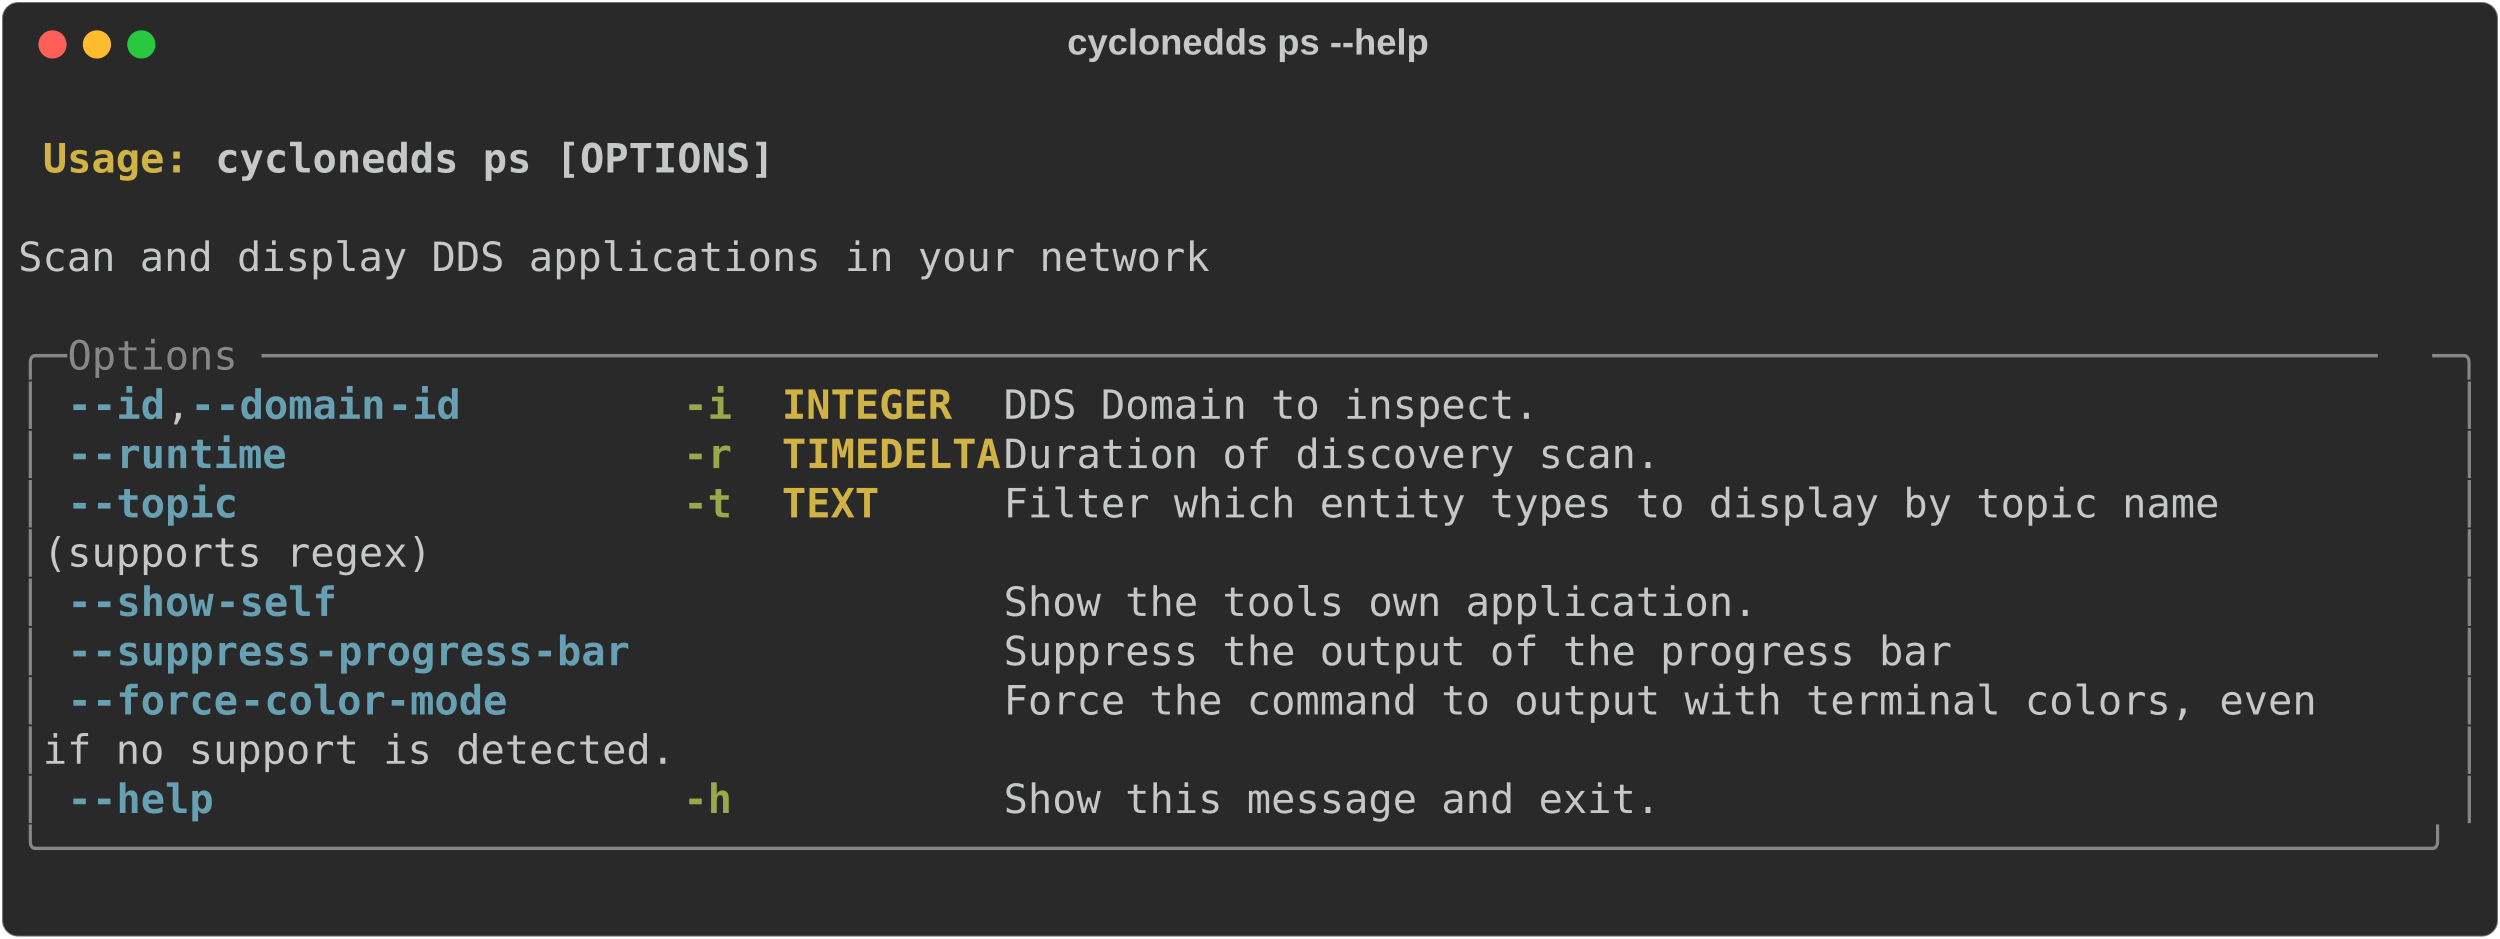
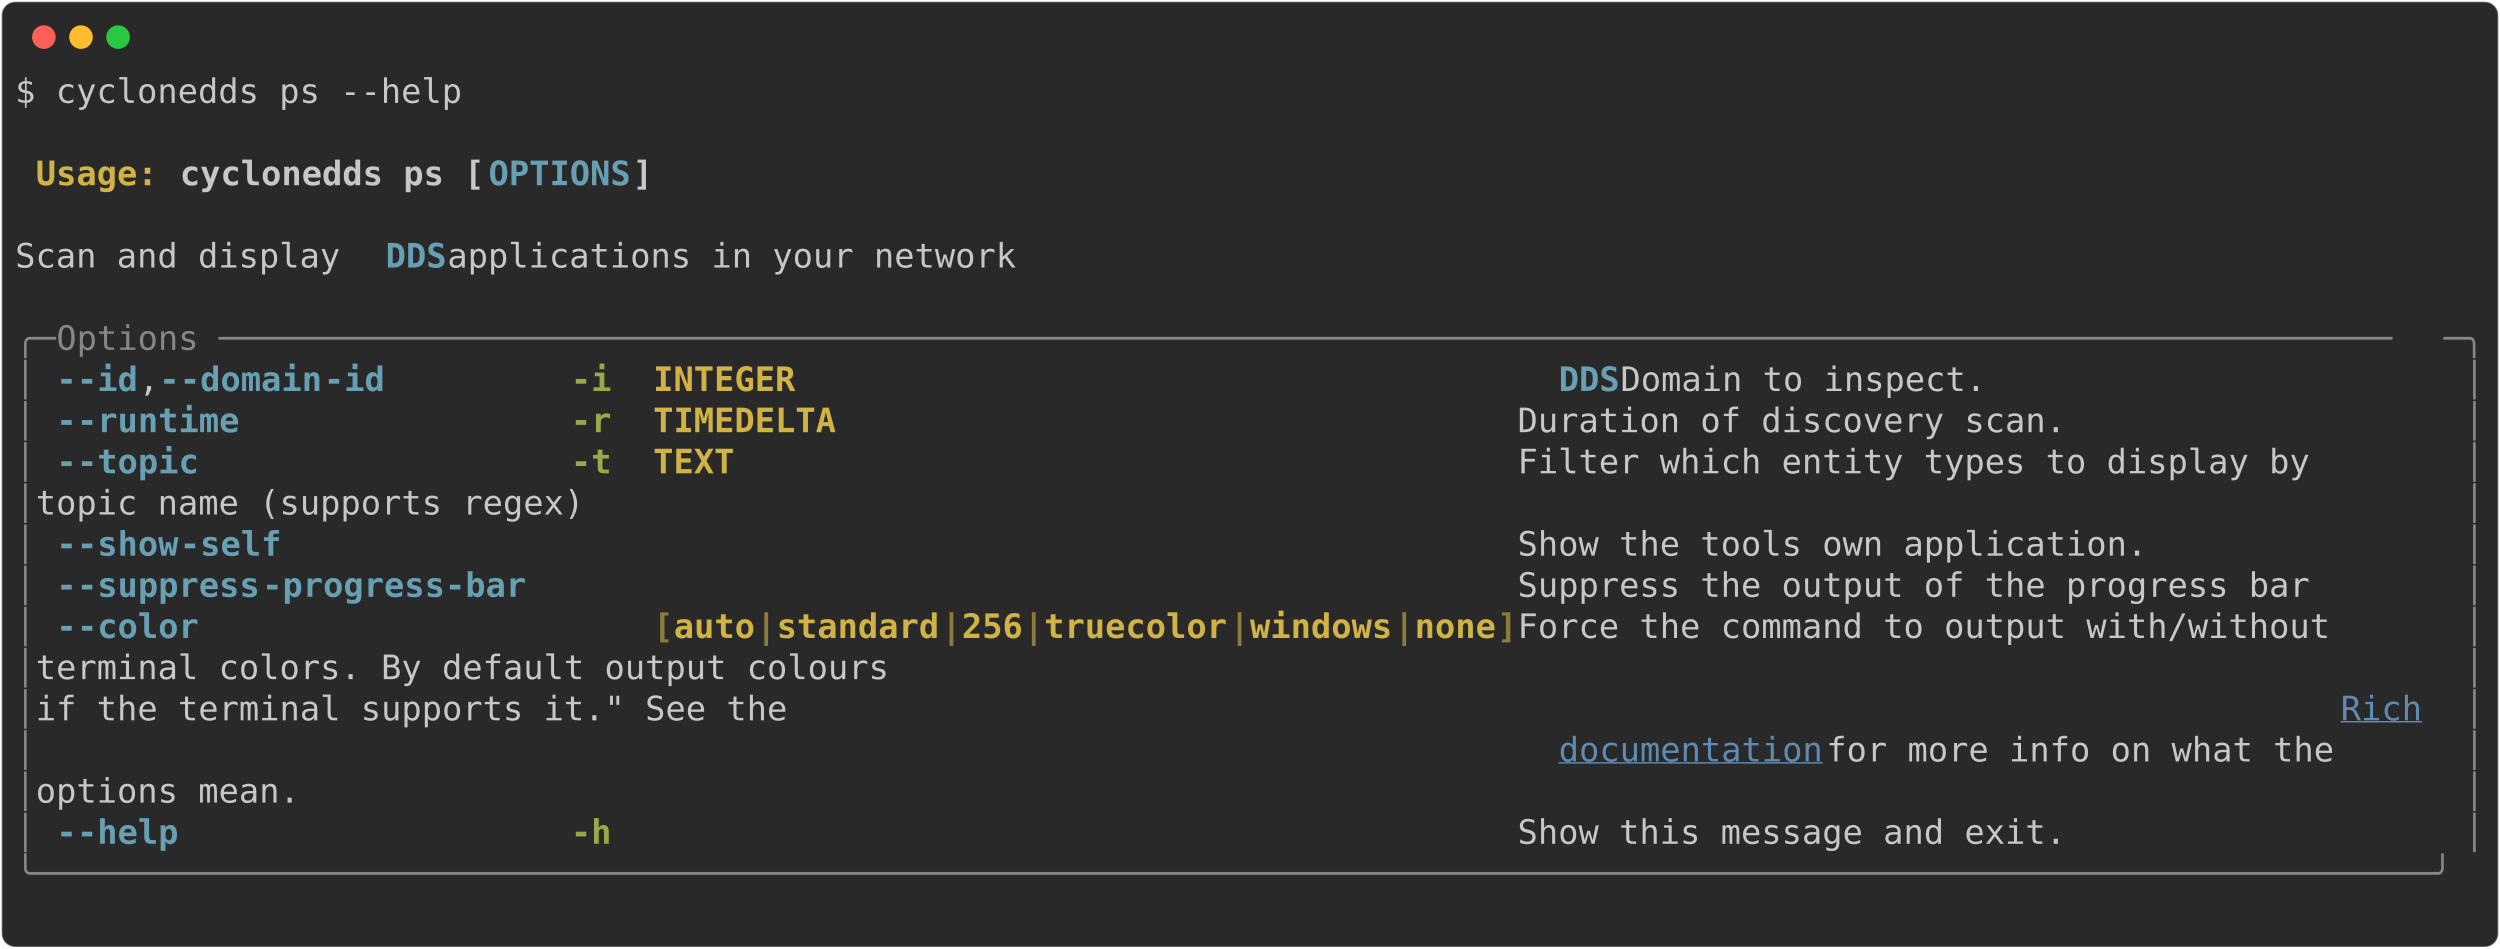
- <svg xmlns="http://www.w3.org/2000/svg" class="rich-terminal" viewBox="0 0 1238 464.8">
+ <svg xmlns="http://www.w3.org/2000/svg" class="rich-terminal" viewBox="0 0 1482 562.4">
  <style>

    @font-face {
        font-family: "Fira Code";
        src: local("FiraCode-Regular"),
                url("https://cdnjs.cloudflare.com/ajax/libs/firacode/6.2.0/woff2/FiraCode-Regular.woff2") format("woff2"),
                url("https://cdnjs.cloudflare.com/ajax/libs/firacode/6.2.0/woff/FiraCode-Regular.woff") format("woff");
        font-style: normal;
        font-weight: 400;
    }
    @font-face {
        font-family: "Fira Code";
        src: local("FiraCode-Bold"),
                url("https://cdnjs.cloudflare.com/ajax/libs/firacode/6.2.0/woff2/FiraCode-Bold.woff2") format("woff2"),
                url("https://cdnjs.cloudflare.com/ajax/libs/firacode/6.2.0/woff/FiraCode-Bold.woff") format("woff");
        font-style: bold;
        font-weight: 700;
    }

-     .terminal-1056294805-matrix {
+     .terminal-3672150843-matrix {
        font-family: Fira Code, monospace;
        font-size: 20px;
        line-height: 24.4px;
        font-variant-east-asian: full-width;
    }

-     .terminal-1056294805-title {
+     .terminal-3672150843-title {
        font-size: 18px;
        font-weight: bold;
        font-family: arial;
    }

-     .terminal-1056294805-r1 { fill: #c5c8c6;font-weight: bold }
- .terminal-1056294805-r2 { fill: #c5c8c6 }
- .terminal-1056294805-r3 { fill: #d0b344;font-weight: bold }
- .terminal-1056294805-r4 { fill: #868887 }
- .terminal-1056294805-r5 { fill: #68a0b3;font-weight: bold }
- .terminal-1056294805-r6 { fill: #98a84b;font-weight: bold }
+     .terminal-3672150843-r1 { fill: #c5c8c6 }
+ .terminal-3672150843-r2 { fill: #c5c8c6;font-weight: bold }
+ .terminal-3672150843-r3 { fill: #d0b344;font-weight: bold }
+ .terminal-3672150843-r4 { fill: #68a0b3;font-weight: bold }
+ .terminal-3672150843-r5 { fill: #868887 }
+ .terminal-3672150843-r6 { fill: #98a84b;font-weight: bold }
+ .terminal-3672150843-r7 { fill: #8d7b39;font-weight: bold }
+ .terminal-3672150843-r8 { fill: #608ab1;text-decoration: underline; }
    </style>
  <defs>
-     <clipPath id="terminal-1056294805-clip-terminal">
-       <rect x="0" y="0" width="1219.0" height="413.8" />
-     </clipPath>
-     <clipPath id="terminal-1056294805-line-0">
-       <rect x="0" y="1.5" width="1220" height="24.65" />
-     </clipPath>
-     <clipPath id="terminal-1056294805-line-1">
-       <rect x="0" y="25.9" width="1220" height="24.65" />
-     </clipPath>
-     <clipPath id="terminal-1056294805-line-2">
-       <rect x="0" y="50.3" width="1220" height="24.65" />
-     </clipPath>
-     <clipPath id="terminal-1056294805-line-3">
-       <rect x="0" y="74.7" width="1220" height="24.65" />
-     </clipPath>
-     <clipPath id="terminal-1056294805-line-4">
-       <rect x="0" y="99.1" width="1220" height="24.65" />
-     </clipPath>
-     <clipPath id="terminal-1056294805-line-5">
-       <rect x="0" y="123.5" width="1220" height="24.65" />
-     </clipPath>
-     <clipPath id="terminal-1056294805-line-6">
-       <rect x="0" y="147.9" width="1220" height="24.65" />
-     </clipPath>
-     <clipPath id="terminal-1056294805-line-7">
-       <rect x="0" y="172.3" width="1220" height="24.65" />
-     </clipPath>
-     <clipPath id="terminal-1056294805-line-8">
-       <rect x="0" y="196.7" width="1220" height="24.65" />
-     </clipPath>
-     <clipPath id="terminal-1056294805-line-9">
-       <rect x="0" y="221.1" width="1220" height="24.65" />
-     </clipPath>
-     <clipPath id="terminal-1056294805-line-10">
-       <rect x="0" y="245.5" width="1220" height="24.65" />
-     </clipPath>
-     <clipPath id="terminal-1056294805-line-11">
-       <rect x="0" y="269.9" width="1220" height="24.65" />
-     </clipPath>
-     <clipPath id="terminal-1056294805-line-12">
-       <rect x="0" y="294.3" width="1220" height="24.65" />
-     </clipPath>
-     <clipPath id="terminal-1056294805-line-13">
-       <rect x="0" y="318.7" width="1220" height="24.65" />
-     </clipPath>
-     <clipPath id="terminal-1056294805-line-14">
-       <rect x="0" y="343.1" width="1220" height="24.65" />
-     </clipPath>
-     <clipPath id="terminal-1056294805-line-15">
-       <rect x="0" y="367.5" width="1220" height="24.65" />
+     <clipPath id="terminal-3672150843-clip-terminal">
+       <rect x="0" y="0" width="1463.0" height="511.4" />
+     </clipPath>
+     <clipPath id="terminal-3672150843-line-0">
+       <rect x="0" y="1.5" width="1464" height="24.65" />
+     </clipPath>
+     <clipPath id="terminal-3672150843-line-1">
+       <rect x="0" y="25.9" width="1464" height="24.65" />
+     </clipPath>
+     <clipPath id="terminal-3672150843-line-2">
+       <rect x="0" y="50.3" width="1464" height="24.65" />
+     </clipPath>
+     <clipPath id="terminal-3672150843-line-3">
+       <rect x="0" y="74.7" width="1464" height="24.65" />
+     </clipPath>
+     <clipPath id="terminal-3672150843-line-4">
+       <rect x="0" y="99.1" width="1464" height="24.65" />
+     </clipPath>
+     <clipPath id="terminal-3672150843-line-5">
+       <rect x="0" y="123.5" width="1464" height="24.65" />
+     </clipPath>
+     <clipPath id="terminal-3672150843-line-6">
+       <rect x="0" y="147.9" width="1464" height="24.65" />
+     </clipPath>
+     <clipPath id="terminal-3672150843-line-7">
+       <rect x="0" y="172.3" width="1464" height="24.65" />
+     </clipPath>
+     <clipPath id="terminal-3672150843-line-8">
+       <rect x="0" y="196.7" width="1464" height="24.65" />
+     </clipPath>
+     <clipPath id="terminal-3672150843-line-9">
+       <rect x="0" y="221.1" width="1464" height="24.65" />
+     </clipPath>
+     <clipPath id="terminal-3672150843-line-10">
+       <rect x="0" y="245.5" width="1464" height="24.65" />
+     </clipPath>
+     <clipPath id="terminal-3672150843-line-11">
+       <rect x="0" y="269.9" width="1464" height="24.65" />
+     </clipPath>
+     <clipPath id="terminal-3672150843-line-12">
+       <rect x="0" y="294.3" width="1464" height="24.65" />
+     </clipPath>
+     <clipPath id="terminal-3672150843-line-13">
+       <rect x="0" y="318.7" width="1464" height="24.65" />
+     </clipPath>
+     <clipPath id="terminal-3672150843-line-14">
+       <rect x="0" y="343.1" width="1464" height="24.65" />
+     </clipPath>
+     <clipPath id="terminal-3672150843-line-15">
+       <rect x="0" y="367.5" width="1464" height="24.65" />
+     </clipPath>
+     <clipPath id="terminal-3672150843-line-16">
+       <rect x="0" y="391.9" width="1464" height="24.65" />
+     </clipPath>
+     <clipPath id="terminal-3672150843-line-17">
+       <rect x="0" y="416.3" width="1464" height="24.65" />
+     </clipPath>
+     <clipPath id="terminal-3672150843-line-18">
+       <rect x="0" y="440.7" width="1464" height="24.65" />
+     </clipPath>
+     <clipPath id="terminal-3672150843-line-19">
+       <rect x="0" y="465.1" width="1464" height="24.65" />
    </clipPath>
  </defs>
-   <rect fill="#292929" stroke="rgba(255,255,255,0.35)" stroke-width="1" x="1" y="1" width="1236" height="462.8" rx="8" />
-   <text class="terminal-1056294805-title" fill="#c5c8c6" text-anchor="middle" x="618" y="27">cyclonedds ps --help</text>
+   <rect fill="#292929" stroke="rgba(255,255,255,0.35)" stroke-width="1" x="1" y="1" width="1480" height="560.4" rx="8" />
  <g transform="translate(26,22)">
    <circle cx="0" cy="0" r="7" fill="#ff5f57" />
    <circle cx="22" cy="0" r="7" fill="#febc2e" />
    <circle cx="44" cy="0" r="7" fill="#28c840" />
  </g>
-   <g transform="translate(9, 41)" clip-path="url(#terminal-1056294805-clip-terminal)">
-     <g class="terminal-1056294805-matrix">
-       <text class="terminal-1056294805-r2" x="1220" y="20" textLength="12.2" clip-path="url(#terminal-1056294805-line-0)">
- </text>
-       <text class="terminal-1056294805-r3" x="12.2" y="44.4" textLength="85.4" clip-path="url(#terminal-1056294805-line-1)">Usage: </text>
-       <text class="terminal-1056294805-r1" x="97.6" y="44.4" textLength="280.6" clip-path="url(#terminal-1056294805-line-1)">cyclonedds ps [OPTIONS]</text>
-       <text class="terminal-1056294805-r2" x="1220" y="44.4" textLength="12.2" clip-path="url(#terminal-1056294805-line-1)">
- </text>
-       <text class="terminal-1056294805-r2" x="1220" y="68.8" textLength="12.2" clip-path="url(#terminal-1056294805-line-2)">
- </text>
-       <text class="terminal-1056294805-r2" x="0" y="93.2" textLength="1220" clip-path="url(#terminal-1056294805-line-3)"> Scan and display DDS applications in your network                                                  </text>
-       <text class="terminal-1056294805-r2" x="1220" y="93.2" textLength="12.2" clip-path="url(#terminal-1056294805-line-3)">
- </text>
-       <text class="terminal-1056294805-r2" x="1220" y="117.6" textLength="12.2" clip-path="url(#terminal-1056294805-line-4)">
- </text>
-       <text class="terminal-1056294805-r4" x="0" y="142" textLength="24.4" clip-path="url(#terminal-1056294805-line-5)">╭─</text>
-       <text class="terminal-1056294805-r4" x="24.4" y="142" textLength="1171.2" clip-path="url(#terminal-1056294805-line-5)"> Options ───────────────────────────────────────────────────────────────────────────────────────</text>
-       <text class="terminal-1056294805-r4" x="1195.6" y="142" textLength="24.4" clip-path="url(#terminal-1056294805-line-5)">─╮</text>
-       <text class="terminal-1056294805-r2" x="1220" y="142" textLength="12.2" clip-path="url(#terminal-1056294805-line-5)">
- </text>
-       <text class="terminal-1056294805-r4" x="0" y="166.4" textLength="12.2" clip-path="url(#terminal-1056294805-line-6)">│</text>
-       <text class="terminal-1056294805-r5" x="24.4" y="166.4" textLength="12.2" clip-path="url(#terminal-1056294805-line-6)">-</text>
-       <text class="terminal-1056294805-r5" x="36.6" y="166.4" textLength="36.6" clip-path="url(#terminal-1056294805-line-6)">-id</text>
-       <text class="terminal-1056294805-r2" x="73.2" y="166.4" textLength="12.2" clip-path="url(#terminal-1056294805-line-6)">,</text>
-       <text class="terminal-1056294805-r5" x="85.4" y="166.4" textLength="12.2" clip-path="url(#terminal-1056294805-line-6)">-</text>
-       <text class="terminal-1056294805-r5" x="97.6" y="166.4" textLength="85.4" clip-path="url(#terminal-1056294805-line-6)">-domain</text>
-       <text class="terminal-1056294805-r5" x="183" y="166.4" textLength="36.6" clip-path="url(#terminal-1056294805-line-6)">-id</text>
-       <text class="terminal-1056294805-r6" x="329.4" y="166.4" textLength="24.4" clip-path="url(#terminal-1056294805-line-6)">-i</text>
-       <text class="terminal-1056294805-r3" x="378.2" y="166.4" textLength="109.8" clip-path="url(#terminal-1056294805-line-6)">INTEGER  </text>
-       <text class="terminal-1056294805-r2" x="488" y="166.4" textLength="719.8" clip-path="url(#terminal-1056294805-line-6)">  DDS Domain to inspect.                                   </text>
-       <text class="terminal-1056294805-r4" x="1207.8" y="166.4" textLength="12.2" clip-path="url(#terminal-1056294805-line-6)">│</text>
-       <text class="terminal-1056294805-r2" x="1220" y="166.4" textLength="12.2" clip-path="url(#terminal-1056294805-line-6)">
- </text>
-       <text class="terminal-1056294805-r4" x="0" y="190.8" textLength="12.2" clip-path="url(#terminal-1056294805-line-7)">│</text>
-       <text class="terminal-1056294805-r5" x="24.4" y="190.8" textLength="12.2" clip-path="url(#terminal-1056294805-line-7)">-</text>
-       <text class="terminal-1056294805-r5" x="36.6" y="190.8" textLength="97.6" clip-path="url(#terminal-1056294805-line-7)">-runtime</text>
-       <text class="terminal-1056294805-r6" x="329.4" y="190.8" textLength="24.4" clip-path="url(#terminal-1056294805-line-7)">-r</text>
-       <text class="terminal-1056294805-r3" x="378.2" y="190.8" textLength="109.8" clip-path="url(#terminal-1056294805-line-7)">TIMEDELTA</text>
-       <text class="terminal-1056294805-r2" x="488" y="190.8" textLength="719.8" clip-path="url(#terminal-1056294805-line-7)">  Duration of discovery scan.                              </text>
-       <text class="terminal-1056294805-r4" x="1207.8" y="190.8" textLength="12.2" clip-path="url(#terminal-1056294805-line-7)">│</text>
-       <text class="terminal-1056294805-r2" x="1220" y="190.8" textLength="12.2" clip-path="url(#terminal-1056294805-line-7)">
- </text>
-       <text class="terminal-1056294805-r4" x="0" y="215.2" textLength="12.2" clip-path="url(#terminal-1056294805-line-8)">│</text>
-       <text class="terminal-1056294805-r5" x="24.4" y="215.2" textLength="12.2" clip-path="url(#terminal-1056294805-line-8)">-</text>
-       <text class="terminal-1056294805-r5" x="36.6" y="215.2" textLength="73.2" clip-path="url(#terminal-1056294805-line-8)">-topic</text>
-       <text class="terminal-1056294805-r6" x="329.4" y="215.2" textLength="24.4" clip-path="url(#terminal-1056294805-line-8)">-t</text>
-       <text class="terminal-1056294805-r3" x="378.2" y="215.2" textLength="109.8" clip-path="url(#terminal-1056294805-line-8)">TEXT     </text>
-       <text class="terminal-1056294805-r2" x="488" y="215.2" textLength="719.8" clip-path="url(#terminal-1056294805-line-8)">  Filter which entity types to display by topic name       </text>
-       <text class="terminal-1056294805-r4" x="1207.8" y="215.2" textLength="12.2" clip-path="url(#terminal-1056294805-line-8)">│</text>
-       <text class="terminal-1056294805-r2" x="1220" y="215.2" textLength="12.2" clip-path="url(#terminal-1056294805-line-8)">
- </text>
-       <text class="terminal-1056294805-r4" x="0" y="239.6" textLength="12.2" clip-path="url(#terminal-1056294805-line-9)">│</text>
-       <text class="terminal-1056294805-r2" x="12.2" y="239.6" textLength="1195.6" clip-path="url(#terminal-1056294805-line-9)">                                         (supports regex)                                         </text>
-       <text class="terminal-1056294805-r4" x="1207.8" y="239.6" textLength="12.2" clip-path="url(#terminal-1056294805-line-9)">│</text>
-       <text class="terminal-1056294805-r2" x="1220" y="239.6" textLength="12.2" clip-path="url(#terminal-1056294805-line-9)">
- </text>
-       <text class="terminal-1056294805-r4" x="0" y="264" textLength="12.2" clip-path="url(#terminal-1056294805-line-10)">│</text>
-       <text class="terminal-1056294805-r5" x="24.4" y="264" textLength="12.2" clip-path="url(#terminal-1056294805-line-10)">-</text>
-       <text class="terminal-1056294805-r5" x="36.6" y="264" textLength="61" clip-path="url(#terminal-1056294805-line-10)">-show</text>
-       <text class="terminal-1056294805-r5" x="97.6" y="264" textLength="61" clip-path="url(#terminal-1056294805-line-10)">-self</text>
-       <text class="terminal-1056294805-r2" x="488" y="264" textLength="719.8" clip-path="url(#terminal-1056294805-line-10)">  Show the tools own application.                          </text>
-       <text class="terminal-1056294805-r4" x="1207.8" y="264" textLength="12.2" clip-path="url(#terminal-1056294805-line-10)">│</text>
-       <text class="terminal-1056294805-r2" x="1220" y="264" textLength="12.2" clip-path="url(#terminal-1056294805-line-10)">
- </text>
-       <text class="terminal-1056294805-r4" x="0" y="288.4" textLength="12.2" clip-path="url(#terminal-1056294805-line-11)">│</text>
-       <text class="terminal-1056294805-r5" x="24.4" y="288.4" textLength="12.2" clip-path="url(#terminal-1056294805-line-11)">-</text>
-       <text class="terminal-1056294805-r5" x="36.6" y="288.4" textLength="109.8" clip-path="url(#terminal-1056294805-line-11)">-suppress</text>
-       <text class="terminal-1056294805-r5" x="146.4" y="288.4" textLength="158.6" clip-path="url(#terminal-1056294805-line-11)">-progress-bar</text>
-       <text class="terminal-1056294805-r2" x="488" y="288.4" textLength="719.8" clip-path="url(#terminal-1056294805-line-11)">  Suppress the output of the progress bar                  </text>
-       <text class="terminal-1056294805-r4" x="1207.8" y="288.4" textLength="12.2" clip-path="url(#terminal-1056294805-line-11)">│</text>
-       <text class="terminal-1056294805-r2" x="1220" y="288.4" textLength="12.2" clip-path="url(#terminal-1056294805-line-11)">
- </text>
-       <text class="terminal-1056294805-r4" x="0" y="312.8" textLength="12.2" clip-path="url(#terminal-1056294805-line-12)">│</text>
-       <text class="terminal-1056294805-r5" x="24.4" y="312.8" textLength="12.2" clip-path="url(#terminal-1056294805-line-12)">-</text>
-       <text class="terminal-1056294805-r5" x="36.6" y="312.8" textLength="73.2" clip-path="url(#terminal-1056294805-line-12)">-force</text>
-       <text class="terminal-1056294805-r5" x="109.8" y="312.8" textLength="134.2" clip-path="url(#terminal-1056294805-line-12)">-color-mode</text>
-       <text class="terminal-1056294805-r2" x="488" y="312.8" textLength="719.8" clip-path="url(#terminal-1056294805-line-12)">  Force the command to output with terminal colors, even   </text>
-       <text class="terminal-1056294805-r4" x="1207.8" y="312.8" textLength="12.2" clip-path="url(#terminal-1056294805-line-12)">│</text>
-       <text class="terminal-1056294805-r2" x="1220" y="312.8" textLength="12.2" clip-path="url(#terminal-1056294805-line-12)">
- </text>
-       <text class="terminal-1056294805-r4" x="0" y="337.2" textLength="12.2" clip-path="url(#terminal-1056294805-line-13)">│</text>
-       <text class="terminal-1056294805-r2" x="12.2" y="337.2" textLength="1195.6" clip-path="url(#terminal-1056294805-line-13)">                                         if no support is detected.                               </text>
-       <text class="terminal-1056294805-r4" x="1207.8" y="337.2" textLength="12.2" clip-path="url(#terminal-1056294805-line-13)">│</text>
-       <text class="terminal-1056294805-r2" x="1220" y="337.2" textLength="12.2" clip-path="url(#terminal-1056294805-line-13)">
- </text>
-       <text class="terminal-1056294805-r4" x="0" y="361.6" textLength="12.2" clip-path="url(#terminal-1056294805-line-14)">│</text>
-       <text class="terminal-1056294805-r5" x="24.4" y="361.6" textLength="12.2" clip-path="url(#terminal-1056294805-line-14)">-</text>
-       <text class="terminal-1056294805-r5" x="36.6" y="361.6" textLength="61" clip-path="url(#terminal-1056294805-line-14)">-help</text>
-       <text class="terminal-1056294805-r6" x="329.4" y="361.6" textLength="24.4" clip-path="url(#terminal-1056294805-line-14)">-h</text>
-       <text class="terminal-1056294805-r2" x="488" y="361.6" textLength="719.8" clip-path="url(#terminal-1056294805-line-14)">  Show this message and exit.                              </text>
-       <text class="terminal-1056294805-r4" x="1207.8" y="361.6" textLength="12.2" clip-path="url(#terminal-1056294805-line-14)">│</text>
-       <text class="terminal-1056294805-r2" x="1220" y="361.6" textLength="12.2" clip-path="url(#terminal-1056294805-line-14)">
- </text>
-       <text class="terminal-1056294805-r4" x="0" y="386" textLength="1220" clip-path="url(#terminal-1056294805-line-15)">╰──────────────────────────────────────────────────────────────────────────────────────────────────╯</text>
-       <text class="terminal-1056294805-r2" x="1220" y="386" textLength="12.2" clip-path="url(#terminal-1056294805-line-15)">
- </text>
-       <text class="terminal-1056294805-r2" x="1220" y="410.4" textLength="12.2" clip-path="url(#terminal-1056294805-line-16)">
+   <g transform="translate(9, 41)" clip-path="url(#terminal-3672150843-clip-terminal)">
+     <g class="terminal-3672150843-matrix">
+       <text class="terminal-3672150843-r1" x="0" y="20" textLength="268.4" clip-path="url(#terminal-3672150843-line-0)">$ cyclonedds ps --help</text>
+       <text class="terminal-3672150843-r1" x="1464" y="20" textLength="12.2" clip-path="url(#terminal-3672150843-line-0)">
+ </text>
+       <text class="terminal-3672150843-r1" x="1464" y="44.4" textLength="12.2" clip-path="url(#terminal-3672150843-line-1)">
+ </text>
+       <text class="terminal-3672150843-r3" x="12.2" y="68.8" textLength="85.4" clip-path="url(#terminal-3672150843-line-2)">Usage: </text>
+       <text class="terminal-3672150843-r2" x="97.6" y="68.8" textLength="183" clip-path="url(#terminal-3672150843-line-2)">cyclonedds ps [</text>
+       <text class="terminal-3672150843-r4" x="280.6" y="68.8" textLength="85.4" clip-path="url(#terminal-3672150843-line-2)">OPTIONS</text>
+       <text class="terminal-3672150843-r2" x="366" y="68.8" textLength="12.2" clip-path="url(#terminal-3672150843-line-2)">]</text>
+       <text class="terminal-3672150843-r1" x="1464" y="68.8" textLength="12.2" clip-path="url(#terminal-3672150843-line-2)">
+ </text>
+       <text class="terminal-3672150843-r1" x="1464" y="93.2" textLength="12.2" clip-path="url(#terminal-3672150843-line-3)">
+ </text>
+       <text class="terminal-3672150843-r1" x="0" y="117.6" textLength="219.6" clip-path="url(#terminal-3672150843-line-4)"> Scan and display </text>
+       <text class="terminal-3672150843-r4" x="219.6" y="117.6" textLength="36.6" clip-path="url(#terminal-3672150843-line-4)">DDS</text>
+       <text class="terminal-3672150843-r1" x="256.2" y="117.6" textLength="1207.8" clip-path="url(#terminal-3672150843-line-4)"> applications in your network                                                                      </text>
+       <text class="terminal-3672150843-r1" x="1464" y="117.6" textLength="12.2" clip-path="url(#terminal-3672150843-line-4)">
+ </text>
+       <text class="terminal-3672150843-r1" x="1464" y="142" textLength="12.2" clip-path="url(#terminal-3672150843-line-5)">
+ </text>
+       <text class="terminal-3672150843-r5" x="0" y="166.4" textLength="24.4" clip-path="url(#terminal-3672150843-line-6)">╭─</text>
+       <text class="terminal-3672150843-r5" x="24.4" y="166.4" textLength="1415.2" clip-path="url(#terminal-3672150843-line-6)"> Options ───────────────────────────────────────────────────────────────────────────────────────────────────────────</text>
+       <text class="terminal-3672150843-r5" x="1439.6" y="166.4" textLength="24.4" clip-path="url(#terminal-3672150843-line-6)">─╮</text>
+       <text class="terminal-3672150843-r1" x="1464" y="166.4" textLength="12.2" clip-path="url(#terminal-3672150843-line-6)">
+ </text>
+       <text class="terminal-3672150843-r5" x="0" y="190.8" textLength="12.2" clip-path="url(#terminal-3672150843-line-7)">│</text>
+       <text class="terminal-3672150843-r4" x="24.4" y="190.8" textLength="12.2" clip-path="url(#terminal-3672150843-line-7)">-</text>
+       <text class="terminal-3672150843-r4" x="36.6" y="190.8" textLength="36.6" clip-path="url(#terminal-3672150843-line-7)">-id</text>
+       <text class="terminal-3672150843-r1" x="73.2" y="190.8" textLength="12.2" clip-path="url(#terminal-3672150843-line-7)">,</text>
+       <text class="terminal-3672150843-r4" x="85.4" y="190.8" textLength="12.2" clip-path="url(#terminal-3672150843-line-7)">-</text>
+       <text class="terminal-3672150843-r4" x="97.6" y="190.8" textLength="85.4" clip-path="url(#terminal-3672150843-line-7)">-domain</text>
+       <text class="terminal-3672150843-r4" x="183" y="190.8" textLength="36.6" clip-path="url(#terminal-3672150843-line-7)">-id</text>
+       <text class="terminal-3672150843-r6" x="329.4" y="190.8" textLength="24.4" clip-path="url(#terminal-3672150843-line-7)">-i</text>
+       <text class="terminal-3672150843-r3" x="378.2" y="190.8" textLength="512.4" clip-path="url(#terminal-3672150843-line-7)">INTEGER                                   </text>
+       <text class="terminal-3672150843-r4" x="915" y="190.8" textLength="36.6" clip-path="url(#terminal-3672150843-line-7)">DDS</text>
+       <text class="terminal-3672150843-r1" x="951.6" y="190.8" textLength="500.2" clip-path="url(#terminal-3672150843-line-7)"> Domain to inspect.                      </text>
+       <text class="terminal-3672150843-r5" x="1451.8" y="190.8" textLength="12.2" clip-path="url(#terminal-3672150843-line-7)">│</text>
+       <text class="terminal-3672150843-r1" x="1464" y="190.8" textLength="12.2" clip-path="url(#terminal-3672150843-line-7)">
+ </text>
+       <text class="terminal-3672150843-r5" x="0" y="215.2" textLength="12.2" clip-path="url(#terminal-3672150843-line-8)">│</text>
+       <text class="terminal-3672150843-r4" x="24.4" y="215.2" textLength="12.2" clip-path="url(#terminal-3672150843-line-8)">-</text>
+       <text class="terminal-3672150843-r4" x="36.6" y="215.2" textLength="97.6" clip-path="url(#terminal-3672150843-line-8)">-runtime</text>
+       <text class="terminal-3672150843-r6" x="329.4" y="215.2" textLength="24.4" clip-path="url(#terminal-3672150843-line-8)">-r</text>
+       <text class="terminal-3672150843-r3" x="378.2" y="215.2" textLength="512.4" clip-path="url(#terminal-3672150843-line-8)">TIMEDELTA                                 </text>
+       <text class="terminal-3672150843-r1" x="890.6" y="215.2" textLength="561.2" clip-path="url(#terminal-3672150843-line-8)">  Duration of discovery scan.                 </text>
+       <text class="terminal-3672150843-r5" x="1451.8" y="215.2" textLength="12.2" clip-path="url(#terminal-3672150843-line-8)">│</text>
+       <text class="terminal-3672150843-r1" x="1464" y="215.2" textLength="12.2" clip-path="url(#terminal-3672150843-line-8)">
+ </text>
+       <text class="terminal-3672150843-r5" x="0" y="239.6" textLength="12.2" clip-path="url(#terminal-3672150843-line-9)">│</text>
+       <text class="terminal-3672150843-r4" x="24.4" y="239.6" textLength="12.2" clip-path="url(#terminal-3672150843-line-9)">-</text>
+       <text class="terminal-3672150843-r4" x="36.6" y="239.6" textLength="73.2" clip-path="url(#terminal-3672150843-line-9)">-topic</text>
+       <text class="terminal-3672150843-r6" x="329.4" y="239.6" textLength="24.4" clip-path="url(#terminal-3672150843-line-9)">-t</text>
+       <text class="terminal-3672150843-r3" x="378.2" y="239.6" textLength="512.4" clip-path="url(#terminal-3672150843-line-9)">TEXT                                      </text>
+       <text class="terminal-3672150843-r1" x="890.6" y="239.6" textLength="561.2" clip-path="url(#terminal-3672150843-line-9)">  Filter which entity types to display by     </text>
+       <text class="terminal-3672150843-r5" x="1451.8" y="239.6" textLength="12.2" clip-path="url(#terminal-3672150843-line-9)">│</text>
+       <text class="terminal-3672150843-r1" x="1464" y="239.6" textLength="12.2" clip-path="url(#terminal-3672150843-line-9)">
+ </text>
+       <text class="terminal-3672150843-r5" x="0" y="264" textLength="12.2" clip-path="url(#terminal-3672150843-line-10)">│</text>
+       <text class="terminal-3672150843-r1" x="12.2" y="264" textLength="1439.6" clip-path="url(#terminal-3672150843-line-10)">                                                                          topic name (supports regex)                 </text>
+       <text class="terminal-3672150843-r5" x="1451.8" y="264" textLength="12.2" clip-path="url(#terminal-3672150843-line-10)">│</text>
+       <text class="terminal-3672150843-r1" x="1464" y="264" textLength="12.2" clip-path="url(#terminal-3672150843-line-10)">
+ </text>
+       <text class="terminal-3672150843-r5" x="0" y="288.4" textLength="12.2" clip-path="url(#terminal-3672150843-line-11)">│</text>
+       <text class="terminal-3672150843-r4" x="24.4" y="288.4" textLength="12.2" clip-path="url(#terminal-3672150843-line-11)">-</text>
+       <text class="terminal-3672150843-r4" x="36.6" y="288.4" textLength="61" clip-path="url(#terminal-3672150843-line-11)">-show</text>
+       <text class="terminal-3672150843-r4" x="97.6" y="288.4" textLength="61" clip-path="url(#terminal-3672150843-line-11)">-self</text>
+       <text class="terminal-3672150843-r1" x="890.6" y="288.4" textLength="561.2" clip-path="url(#terminal-3672150843-line-11)">  Show the tools own application.             </text>
+       <text class="terminal-3672150843-r5" x="1451.8" y="288.4" textLength="12.2" clip-path="url(#terminal-3672150843-line-11)">│</text>
+       <text class="terminal-3672150843-r1" x="1464" y="288.4" textLength="12.2" clip-path="url(#terminal-3672150843-line-11)">
+ </text>
+       <text class="terminal-3672150843-r5" x="0" y="312.8" textLength="12.2" clip-path="url(#terminal-3672150843-line-12)">│</text>
+       <text class="terminal-3672150843-r4" x="24.4" y="312.8" textLength="12.2" clip-path="url(#terminal-3672150843-line-12)">-</text>
+       <text class="terminal-3672150843-r4" x="36.6" y="312.8" textLength="109.8" clip-path="url(#terminal-3672150843-line-12)">-suppress</text>
+       <text class="terminal-3672150843-r4" x="146.4" y="312.8" textLength="158.6" clip-path="url(#terminal-3672150843-line-12)">-progress-bar</text>
+       <text class="terminal-3672150843-r1" x="890.6" y="312.8" textLength="561.2" clip-path="url(#terminal-3672150843-line-12)">  Suppress the output of the progress bar     </text>
+       <text class="terminal-3672150843-r5" x="1451.8" y="312.8" textLength="12.2" clip-path="url(#terminal-3672150843-line-12)">│</text>
+       <text class="terminal-3672150843-r1" x="1464" y="312.8" textLength="12.2" clip-path="url(#terminal-3672150843-line-12)">
+ </text>
+       <text class="terminal-3672150843-r5" x="0" y="337.2" textLength="12.2" clip-path="url(#terminal-3672150843-line-13)">│</text>
+       <text class="terminal-3672150843-r4" x="24.4" y="337.2" textLength="12.2" clip-path="url(#terminal-3672150843-line-13)">-</text>
+       <text class="terminal-3672150843-r4" x="36.6" y="337.2" textLength="73.2" clip-path="url(#terminal-3672150843-line-13)">-color</text>
+       <text class="terminal-3672150843-r7" x="378.2" y="337.2" textLength="12.2" clip-path="url(#terminal-3672150843-line-13)">[</text>
+       <text class="terminal-3672150843-r3" x="390.4" y="337.2" textLength="48.8" clip-path="url(#terminal-3672150843-line-13)">auto</text>
+       <text class="terminal-3672150843-r7" x="439.2" y="337.2" textLength="12.2" clip-path="url(#terminal-3672150843-line-13)">|</text>
+       <text class="terminal-3672150843-r3" x="451.4" y="337.2" textLength="97.6" clip-path="url(#terminal-3672150843-line-13)">standard</text>
+       <text class="terminal-3672150843-r7" x="549" y="337.2" textLength="12.2" clip-path="url(#terminal-3672150843-line-13)">|</text>
+       <text class="terminal-3672150843-r3" x="561.2" y="337.2" textLength="36.6" clip-path="url(#terminal-3672150843-line-13)">256</text>
+       <text class="terminal-3672150843-r7" x="597.8" y="337.2" textLength="12.2" clip-path="url(#terminal-3672150843-line-13)">|</text>
+       <text class="terminal-3672150843-r3" x="610" y="337.2" textLength="109.8" clip-path="url(#terminal-3672150843-line-13)">truecolor</text>
+       <text class="terminal-3672150843-r7" x="719.8" y="337.2" textLength="12.2" clip-path="url(#terminal-3672150843-line-13)">|</text>
+       <text class="terminal-3672150843-r3" x="732" y="337.2" textLength="85.4" clip-path="url(#terminal-3672150843-line-13)">windows</text>
+       <text class="terminal-3672150843-r7" x="817.4" y="337.2" textLength="12.2" clip-path="url(#terminal-3672150843-line-13)">|</text>
+       <text class="terminal-3672150843-r3" x="829.6" y="337.2" textLength="48.8" clip-path="url(#terminal-3672150843-line-13)">none</text>
+       <text class="terminal-3672150843-r7" x="878.4" y="337.2" textLength="12.2" clip-path="url(#terminal-3672150843-line-13)">]</text>
+       <text class="terminal-3672150843-r1" x="890.6" y="337.2" textLength="561.2" clip-path="url(#terminal-3672150843-line-13)">  Force the command to output with/without    </text>
+       <text class="terminal-3672150843-r5" x="1451.8" y="337.2" textLength="12.2" clip-path="url(#terminal-3672150843-line-13)">│</text>
+       <text class="terminal-3672150843-r1" x="1464" y="337.2" textLength="12.2" clip-path="url(#terminal-3672150843-line-13)">
+ </text>
+       <text class="terminal-3672150843-r5" x="0" y="361.6" textLength="12.2" clip-path="url(#terminal-3672150843-line-14)">│</text>
+       <text class="terminal-3672150843-r1" x="12.2" y="361.6" textLength="1439.6" clip-path="url(#terminal-3672150843-line-14)">                                                                          terminal colors. By default output colours  </text>
+       <text class="terminal-3672150843-r5" x="1451.8" y="361.6" textLength="12.2" clip-path="url(#terminal-3672150843-line-14)">│</text>
+       <text class="terminal-3672150843-r1" x="1464" y="361.6" textLength="12.2" clip-path="url(#terminal-3672150843-line-14)">
+ </text>
+       <text class="terminal-3672150843-r5" x="0" y="386" textLength="12.2" clip-path="url(#terminal-3672150843-line-15)">│</text>
+       <text class="terminal-3672150843-r1" x="12.2" y="386" textLength="1366.4" clip-path="url(#terminal-3672150843-line-15)">                                                                          if the terminal supports it." See the </text>
+       <text class="terminal-3672150843-r8" x="1378.6" y="386" textLength="61" clip-path="url(#terminal-3672150843-line-15)">Rich </text>
+       <text class="terminal-3672150843-r5" x="1451.8" y="386" textLength="12.2" clip-path="url(#terminal-3672150843-line-15)">│</text>
+       <text class="terminal-3672150843-r1" x="1464" y="386" textLength="12.2" clip-path="url(#terminal-3672150843-line-15)">
+ </text>
+       <text class="terminal-3672150843-r5" x="0" y="410.4" textLength="12.2" clip-path="url(#terminal-3672150843-line-16)">│</text>
+       <text class="terminal-3672150843-r8" x="915" y="410.4" textLength="158.6" clip-path="url(#terminal-3672150843-line-16)">documentation</text>
+       <text class="terminal-3672150843-r1" x="1073.6" y="410.4" textLength="378.2" clip-path="url(#terminal-3672150843-line-16)"> for more info on what the     </text>
+       <text class="terminal-3672150843-r5" x="1451.8" y="410.4" textLength="12.2" clip-path="url(#terminal-3672150843-line-16)">│</text>
+       <text class="terminal-3672150843-r1" x="1464" y="410.4" textLength="12.2" clip-path="url(#terminal-3672150843-line-16)">
+ </text>
+       <text class="terminal-3672150843-r5" x="0" y="434.8" textLength="12.2" clip-path="url(#terminal-3672150843-line-17)">│</text>
+       <text class="terminal-3672150843-r1" x="12.2" y="434.8" textLength="1439.6" clip-path="url(#terminal-3672150843-line-17)">                                                                          options mean.                               </text>
+       <text class="terminal-3672150843-r5" x="1451.8" y="434.8" textLength="12.2" clip-path="url(#terminal-3672150843-line-17)">│</text>
+       <text class="terminal-3672150843-r1" x="1464" y="434.8" textLength="12.2" clip-path="url(#terminal-3672150843-line-17)">
+ </text>
+       <text class="terminal-3672150843-r5" x="0" y="459.2" textLength="12.2" clip-path="url(#terminal-3672150843-line-18)">│</text>
+       <text class="terminal-3672150843-r4" x="24.4" y="459.2" textLength="12.2" clip-path="url(#terminal-3672150843-line-18)">-</text>
+       <text class="terminal-3672150843-r4" x="36.6" y="459.2" textLength="61" clip-path="url(#terminal-3672150843-line-18)">-help</text>
+       <text class="terminal-3672150843-r6" x="329.4" y="459.2" textLength="24.4" clip-path="url(#terminal-3672150843-line-18)">-h</text>
+       <text class="terminal-3672150843-r1" x="890.6" y="459.2" textLength="561.2" clip-path="url(#terminal-3672150843-line-18)">  Show this message and exit.                 </text>
+       <text class="terminal-3672150843-r5" x="1451.8" y="459.2" textLength="12.2" clip-path="url(#terminal-3672150843-line-18)">│</text>
+       <text class="terminal-3672150843-r1" x="1464" y="459.2" textLength="12.2" clip-path="url(#terminal-3672150843-line-18)">
+ </text>
+       <text class="terminal-3672150843-r5" x="0" y="483.6" textLength="1464" clip-path="url(#terminal-3672150843-line-19)">╰──────────────────────────────────────────────────────────────────────────────────────────────────────────────────────╯</text>
+       <text class="terminal-3672150843-r1" x="1464" y="483.6" textLength="12.2" clip-path="url(#terminal-3672150843-line-19)">
+ </text>
+       <text class="terminal-3672150843-r1" x="1464" y="508" textLength="12.2" clip-path="url(#terminal-3672150843-line-20)">
</text>
    </g>
  </g>
</svg>
